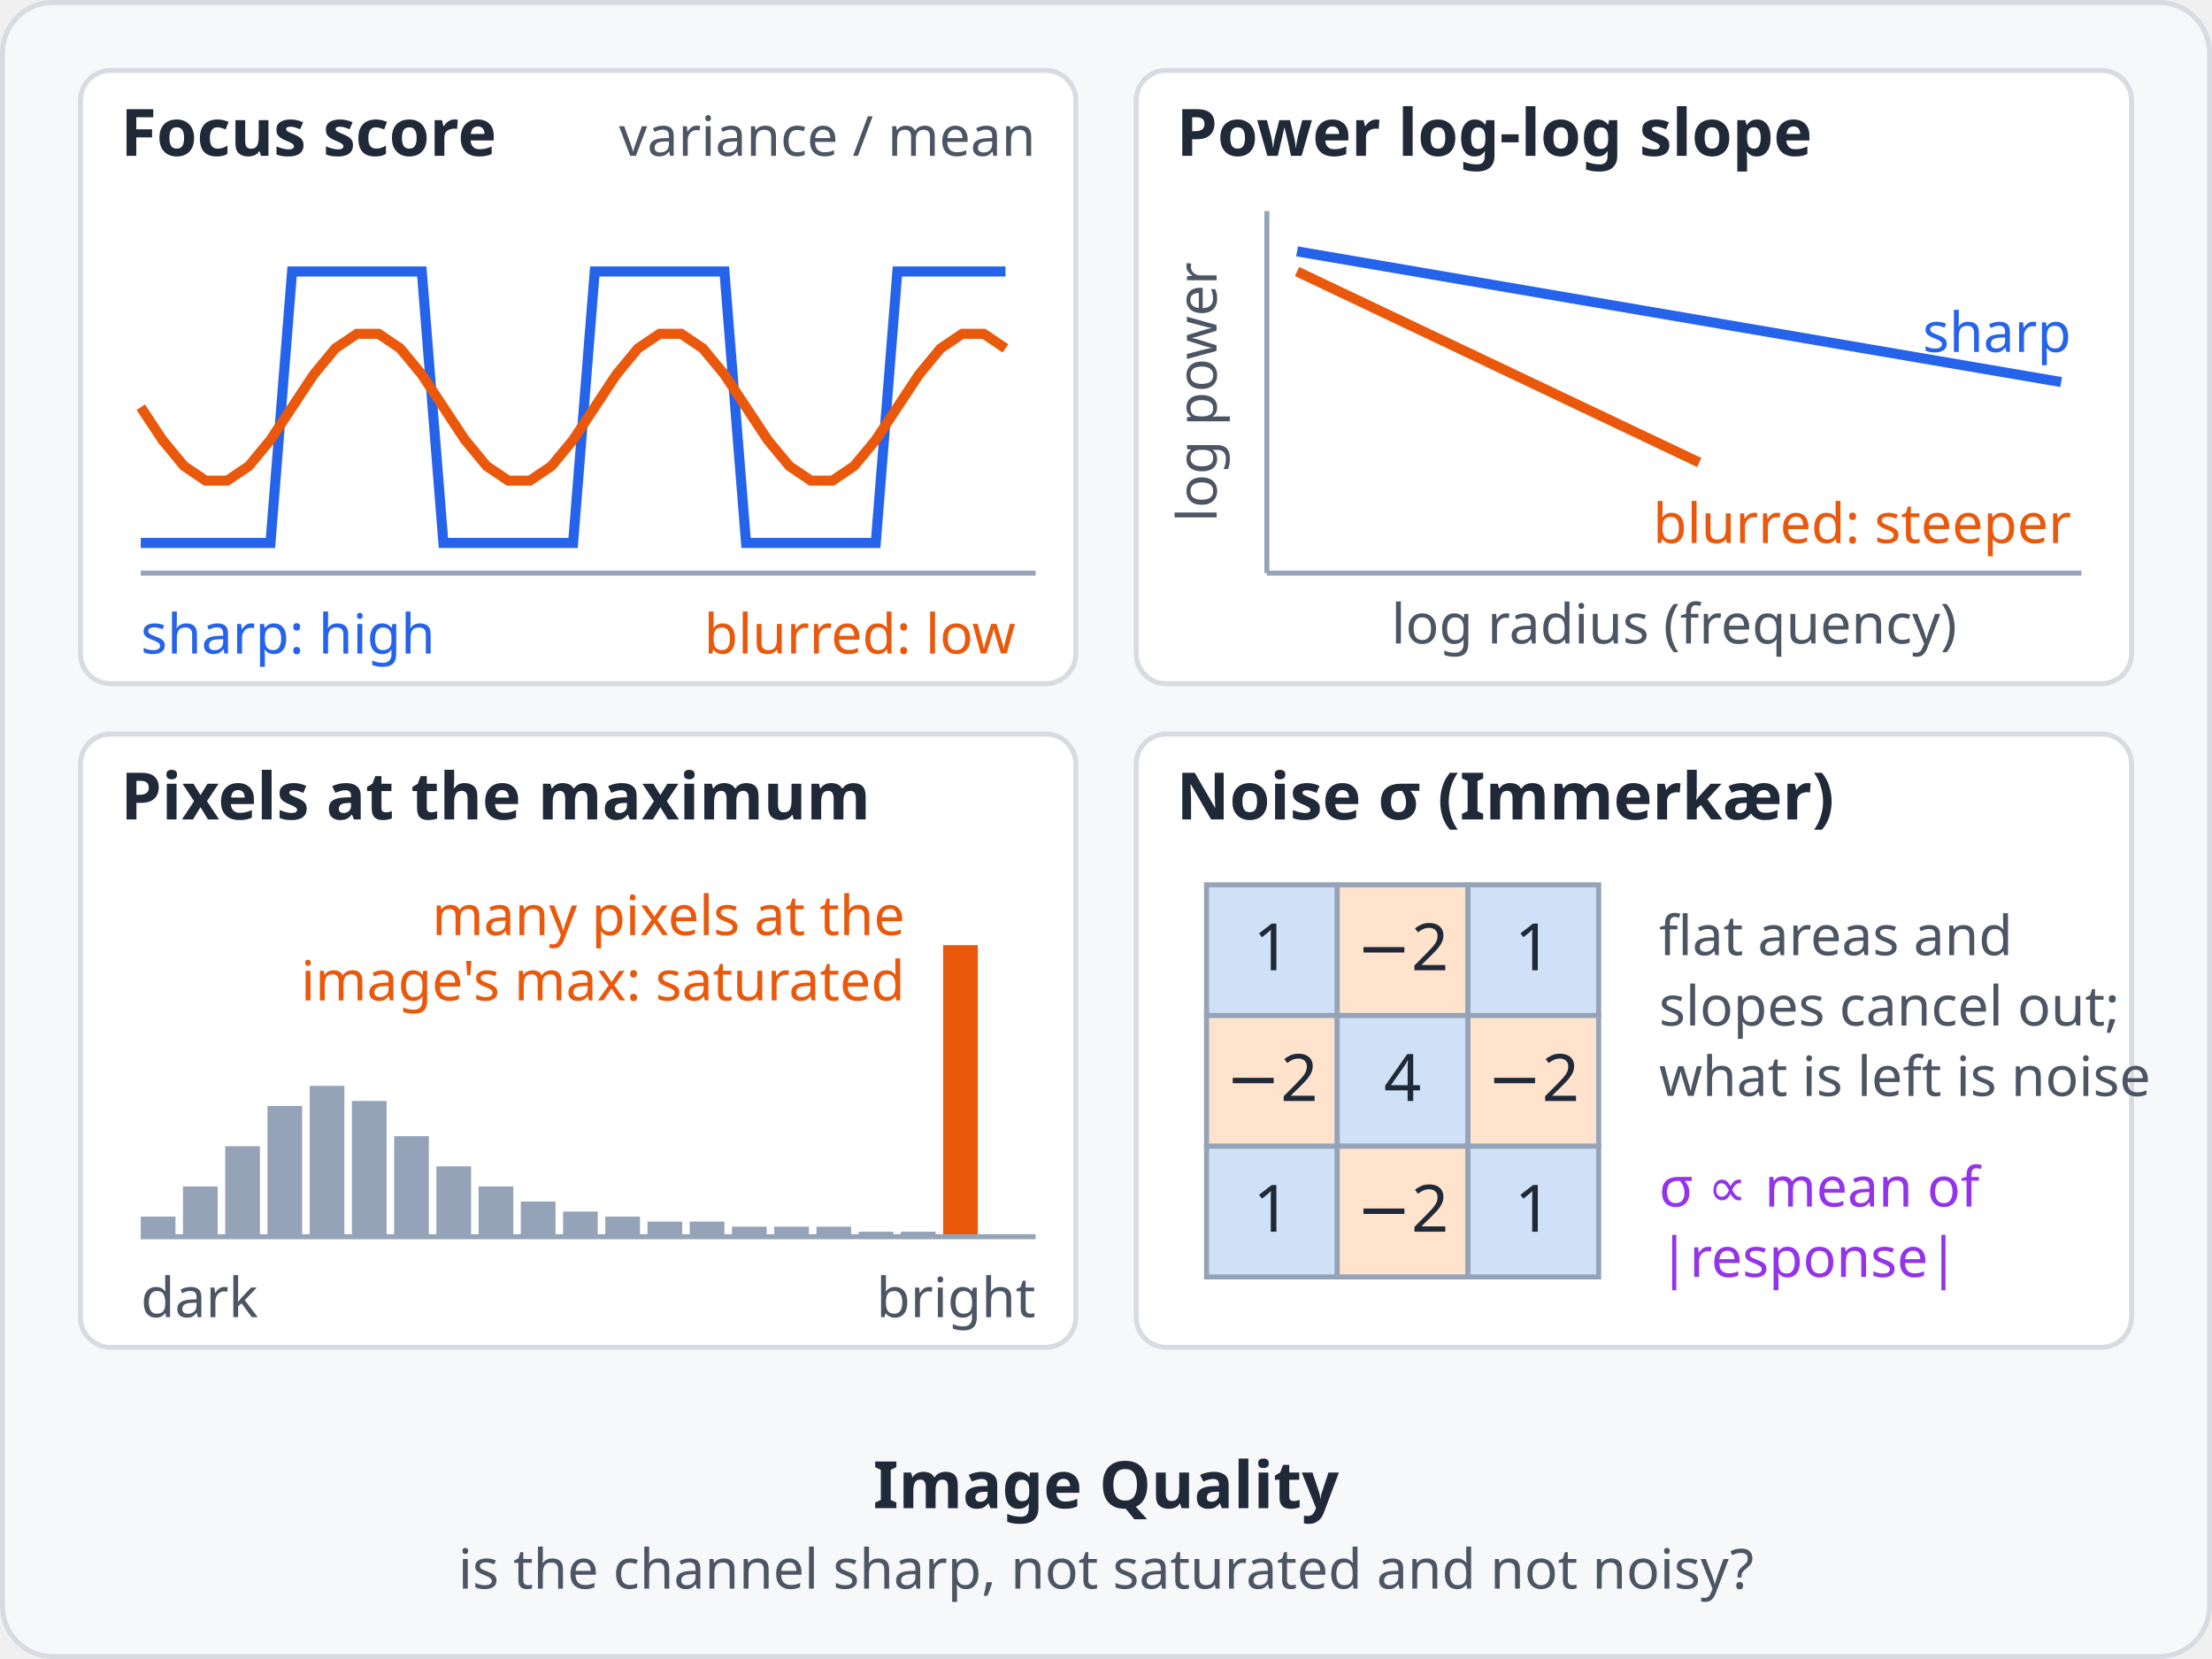
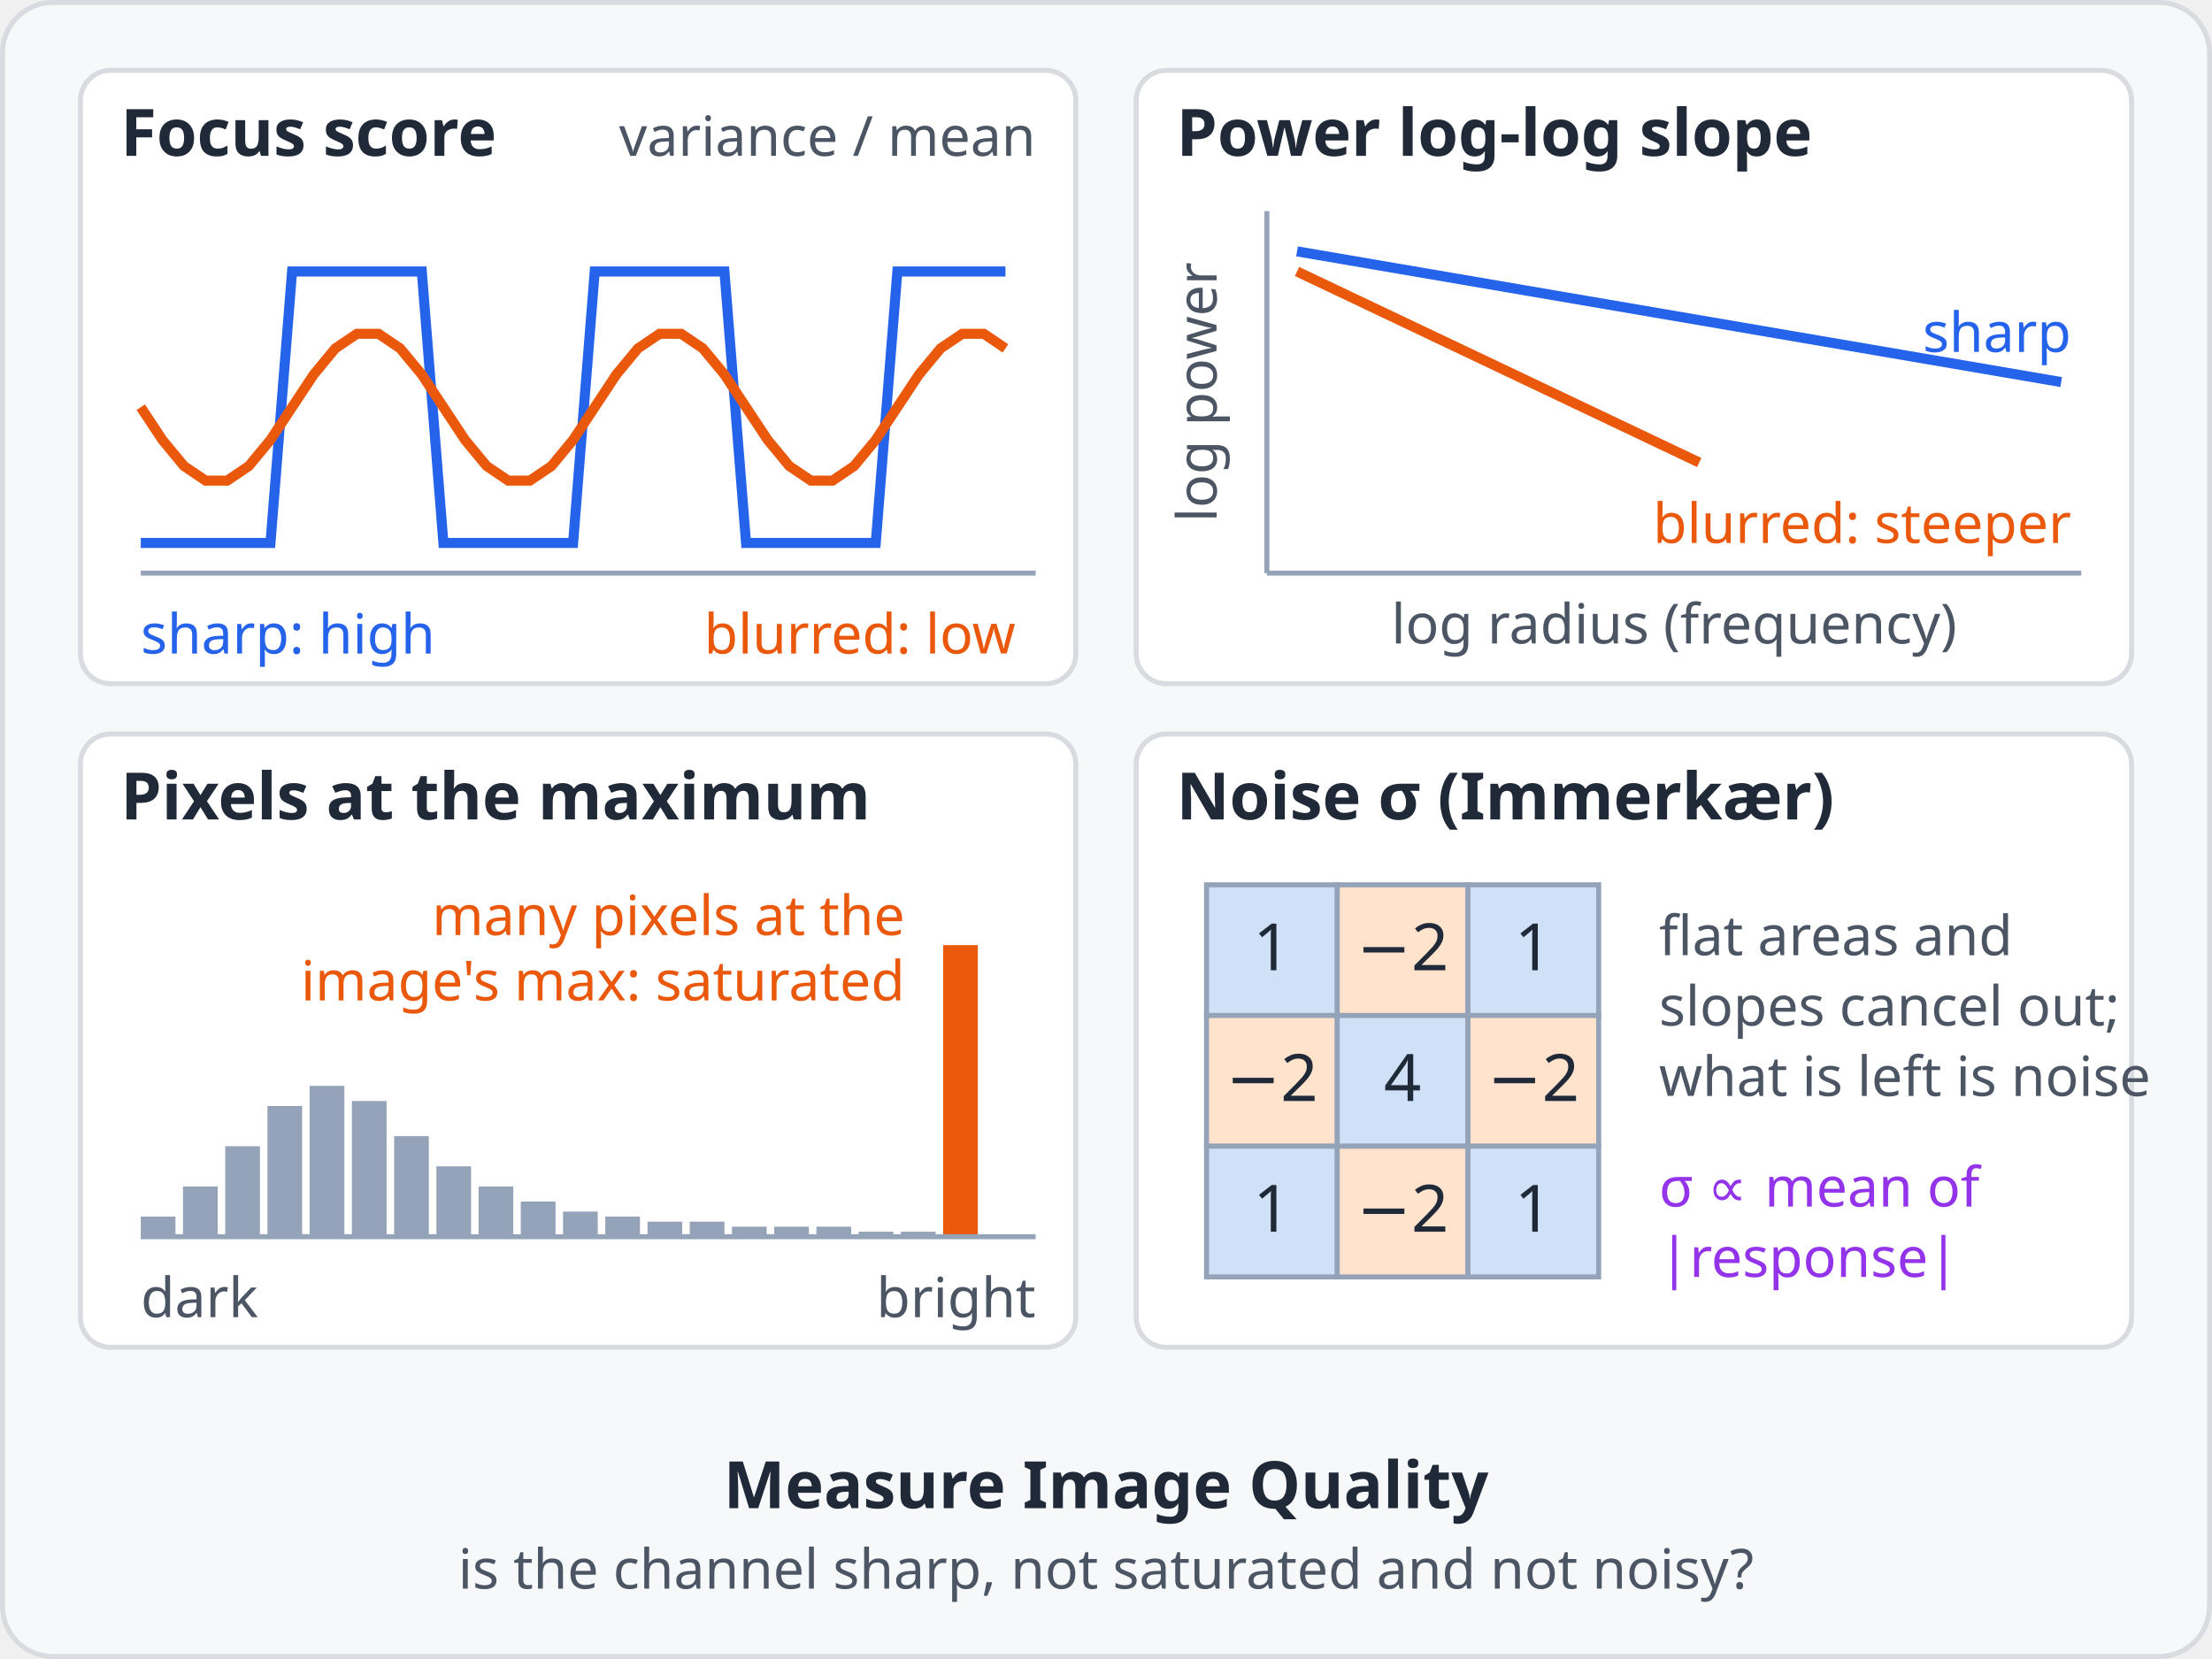
<svg xmlns="http://www.w3.org/2000/svg" width="440" height="330" viewBox="0 0 440 330">
  <style>
    .bg { fill: #f7f8fa; stroke: #d8dce1; stroke-width: 1; }
    .lbl { font: 13px sans-serif; fill: #1f2937; }
    .lbl-sm { font: 11px sans-serif; fill: #4b5563; }
    .lbl-bold { font: 13px sans-serif; font-weight: 600; fill: #1f2937; }
  </style>
  <rect class="bg" x="0.5" y="0.5" width="439" height="329" rx="10" />
  <rect x="16" y="14" width="198" height="122" rx="6" fill="#ffffff" stroke="#d8dce1" />
  <rect x="226" y="14" width="198" height="122" rx="6" fill="#ffffff" stroke="#d8dce1" />
  <rect x="16" y="146" width="198" height="122" rx="6" fill="#ffffff" stroke="#d8dce1" />
  <rect x="226" y="146" width="198" height="122" rx="6" fill="#ffffff" stroke="#d8dce1" />
  <text class="lbl-bold" x="24" y="31">Focus score</text>
  <text class="lbl-sm" x="206" y="31" text-anchor="end">variance / mean</text>
  <polyline points="28.0,108.0 32.3,108.0 36.6,108.0 40.9,108.0 45.2,108.0 49.5,108.0 53.8,108.0 58.1,54.0 62.4,54.0 66.7,54.0 71.0,54.0 75.3,54.0 79.6,54.0 83.9,54.0 88.2,108.0 92.5,108.0 96.8,108.0 101.1,108.0 105.4,108.0 109.7,108.0 114.0,108.0 118.3,54.0 122.6,54.0 126.9,54.0 131.2,54.0 135.5,54.0 139.8,54.0 144.1,54.0 148.4,108.0 152.7,108.0 157.0,108.0 161.3,108.0 165.6,108.0 169.9,108.0 174.2,108.0 178.5,54.0 182.8,54.0 187.1,54.0 191.4,54.0 195.7,54.0 200.0,54.0" fill="none" stroke="#2563eb" stroke-width="2" />
  <polyline points="28.0,81.0 32.3,87.5 36.6,92.7 40.9,95.6 45.2,95.6 49.5,92.7 53.8,87.5 58.1,81.0 62.4,74.5 66.7,69.3 71.0,66.4 75.3,66.4 79.6,69.3 83.9,74.5 88.2,81.0 92.5,87.5 96.8,92.7 101.1,95.6 105.4,95.6 109.7,92.7 114.0,87.5 118.3,81.0 122.6,74.5 126.9,69.3 131.2,66.4 135.5,66.4 139.8,69.3 144.1,74.5 148.4,81.0 152.7,87.5 157.0,92.7 161.3,95.6 165.6,95.6 169.9,92.7 174.2,87.5 178.5,81.0 182.8,74.5 187.1,69.3 191.4,66.4 195.7,66.4 200.0,69.3" fill="none" stroke="#ea580c" stroke-width="2" />
  <line x1="28" y1="114" x2="206" y2="114" stroke="#94a3b8" />
  <text class="lbl-sm" style="fill:#2563eb" x="28" y="130">sharp: high</text>
  <text class="lbl-sm" style="fill:#ea580c" x="202" y="130" text-anchor="end">blurred: low</text>
  <text class="lbl-bold" x="234" y="31">Power log-log slope</text>
  <line x1="252" y1="114" x2="414" y2="114" stroke="#94a3b8" />
  <line x1="252" y1="114" x2="252" y2="42" stroke="#94a3b8" />
  <line x1="258" y1="50" x2="410" y2="76" stroke="#2563eb" stroke-width="2" />
  <line x1="258" y1="54" x2="338" y2="92" stroke="#ea580c" stroke-width="2" />
  <text class="lbl-sm" style="fill:#2563eb" x="412" y="70" text-anchor="end">sharp</text>
  <text class="lbl-sm" style="fill:#ea580c" x="412" y="108" text-anchor="end">blurred: steeper</text>
  <text class="lbl-sm" x="333" y="128" text-anchor="middle">log radius (frequency)</text>
  <text class="lbl-sm" x="242" y="78" text-anchor="middle" transform="rotate(-90 242 78)">log power</text>
  <text class="lbl-bold" x="24" y="163">Pixels at the maximum</text>
  <rect x="28.0" y="242" width="6.9" height="4" fill="#94a3b8" />
  <rect x="36.4" y="236" width="6.9" height="10" fill="#94a3b8" />
  <rect x="44.8" y="228" width="6.9" height="18" fill="#94a3b8" />
  <rect x="53.2" y="220" width="6.9" height="26" fill="#94a3b8" />
  <rect x="61.6" y="216" width="6.9" height="30" fill="#94a3b8" />
  <rect x="70.0" y="219" width="6.9" height="27" fill="#94a3b8" />
  <rect x="78.4" y="226" width="6.9" height="20" fill="#94a3b8" />
  <rect x="86.8" y="232" width="6.9" height="14" fill="#94a3b8" />
  <rect x="95.2" y="236" width="6.9" height="10" fill="#94a3b8" />
  <rect x="103.6" y="239" width="6.9" height="7" fill="#94a3b8" />
  <rect x="112.0" y="241" width="6.9" height="5" fill="#94a3b8" />
  <rect x="120.4" y="242" width="6.9" height="4" fill="#94a3b8" />
  <rect x="128.8" y="243" width="6.9" height="3" fill="#94a3b8" />
  <rect x="137.2" y="243" width="6.9" height="3" fill="#94a3b8" />
  <rect x="145.6" y="244" width="6.9" height="2" fill="#94a3b8" />
  <rect x="154.0" y="244" width="6.9" height="2" fill="#94a3b8" />
  <rect x="162.4" y="244" width="6.9" height="2" fill="#94a3b8" />
  <rect x="170.8" y="245" width="6.9" height="1" fill="#94a3b8" />
  <rect x="179.2" y="245" width="6.9" height="1" fill="#94a3b8" />
  <rect x="187.6" y="188" width="6.9" height="58" fill="#ea580c" />
  <line x1="28" y1="246" x2="206" y2="246" stroke="#94a3b8" />
  <text class="lbl-sm" style="fill:#ea580c" x="180" y="186" text-anchor="end">many pixels at the</text>
  <text class="lbl-sm" style="fill:#ea580c" x="180" y="199" text-anchor="end">image's max: saturated</text>
  <text class="lbl-sm" x="28" y="262">dark</text>
  <text class="lbl-sm" x="206" y="262" text-anchor="end">bright</text>
  <text class="lbl-bold" x="234" y="163">Noise σ (Immerkær)</text>
  <rect x="240" y="176" width="26" height="26" fill="#cfe0f7" stroke="#94a3b8" />
  <text class="lbl" x="253.0" y="193.0" text-anchor="middle">1</text>
  <rect x="266" y="176" width="26" height="26" fill="#ffe3cc" stroke="#94a3b8" />
  <text class="lbl" x="279.0" y="193.0" text-anchor="middle">−2</text>
  <rect x="292" y="176" width="26" height="26" fill="#cfe0f7" stroke="#94a3b8" />
  <text class="lbl" x="305.0" y="193.0" text-anchor="middle">1</text>
  <rect x="240" y="202" width="26" height="26" fill="#ffe3cc" stroke="#94a3b8" />
  <text class="lbl" x="253.0" y="219.0" text-anchor="middle">−2</text>
  <rect x="266" y="202" width="26" height="26" fill="#cfe0f7" stroke="#94a3b8" />
  <text class="lbl" x="279.0" y="219.0" text-anchor="middle">4</text>
  <rect x="292" y="202" width="26" height="26" fill="#ffe3cc" stroke="#94a3b8" />
  <text class="lbl" x="305.0" y="219.0" text-anchor="middle">−2</text>
  <rect x="240" y="228" width="26" height="26" fill="#cfe0f7" stroke="#94a3b8" />
  <text class="lbl" x="253.0" y="245.0" text-anchor="middle">1</text>
  <rect x="266" y="228" width="26" height="26" fill="#ffe3cc" stroke="#94a3b8" />
  <text class="lbl" x="279.0" y="245.0" text-anchor="middle">−2</text>
  <rect x="292" y="228" width="26" height="26" fill="#cfe0f7" stroke="#94a3b8" />
  <text class="lbl" x="305.0" y="245.0" text-anchor="middle">1</text>
  <text class="lbl-sm" x="330" y="190">flat areas and</text>
  <text class="lbl-sm" x="330" y="204">slopes cancel out;</text>
  <text class="lbl-sm" x="330" y="218">what is left is noise</text>
  <text class="lbl-sm" style="fill:#9333ea" x="330" y="240">σ ∝ mean of</text>
  <text class="lbl-sm" style="fill:#9333ea" x="330" y="254">|response|</text>
-   <text class="lbl-bold" x="220" y="300" text-anchor="middle">Image Quality</text>
+   <text class="lbl-bold" x="220" y="300" text-anchor="middle">Measure Image Quality</text>
  <text class="lbl-sm" x="220" y="316" text-anchor="middle">is the channel sharp, not saturated and not noisy?</text>
</svg>
